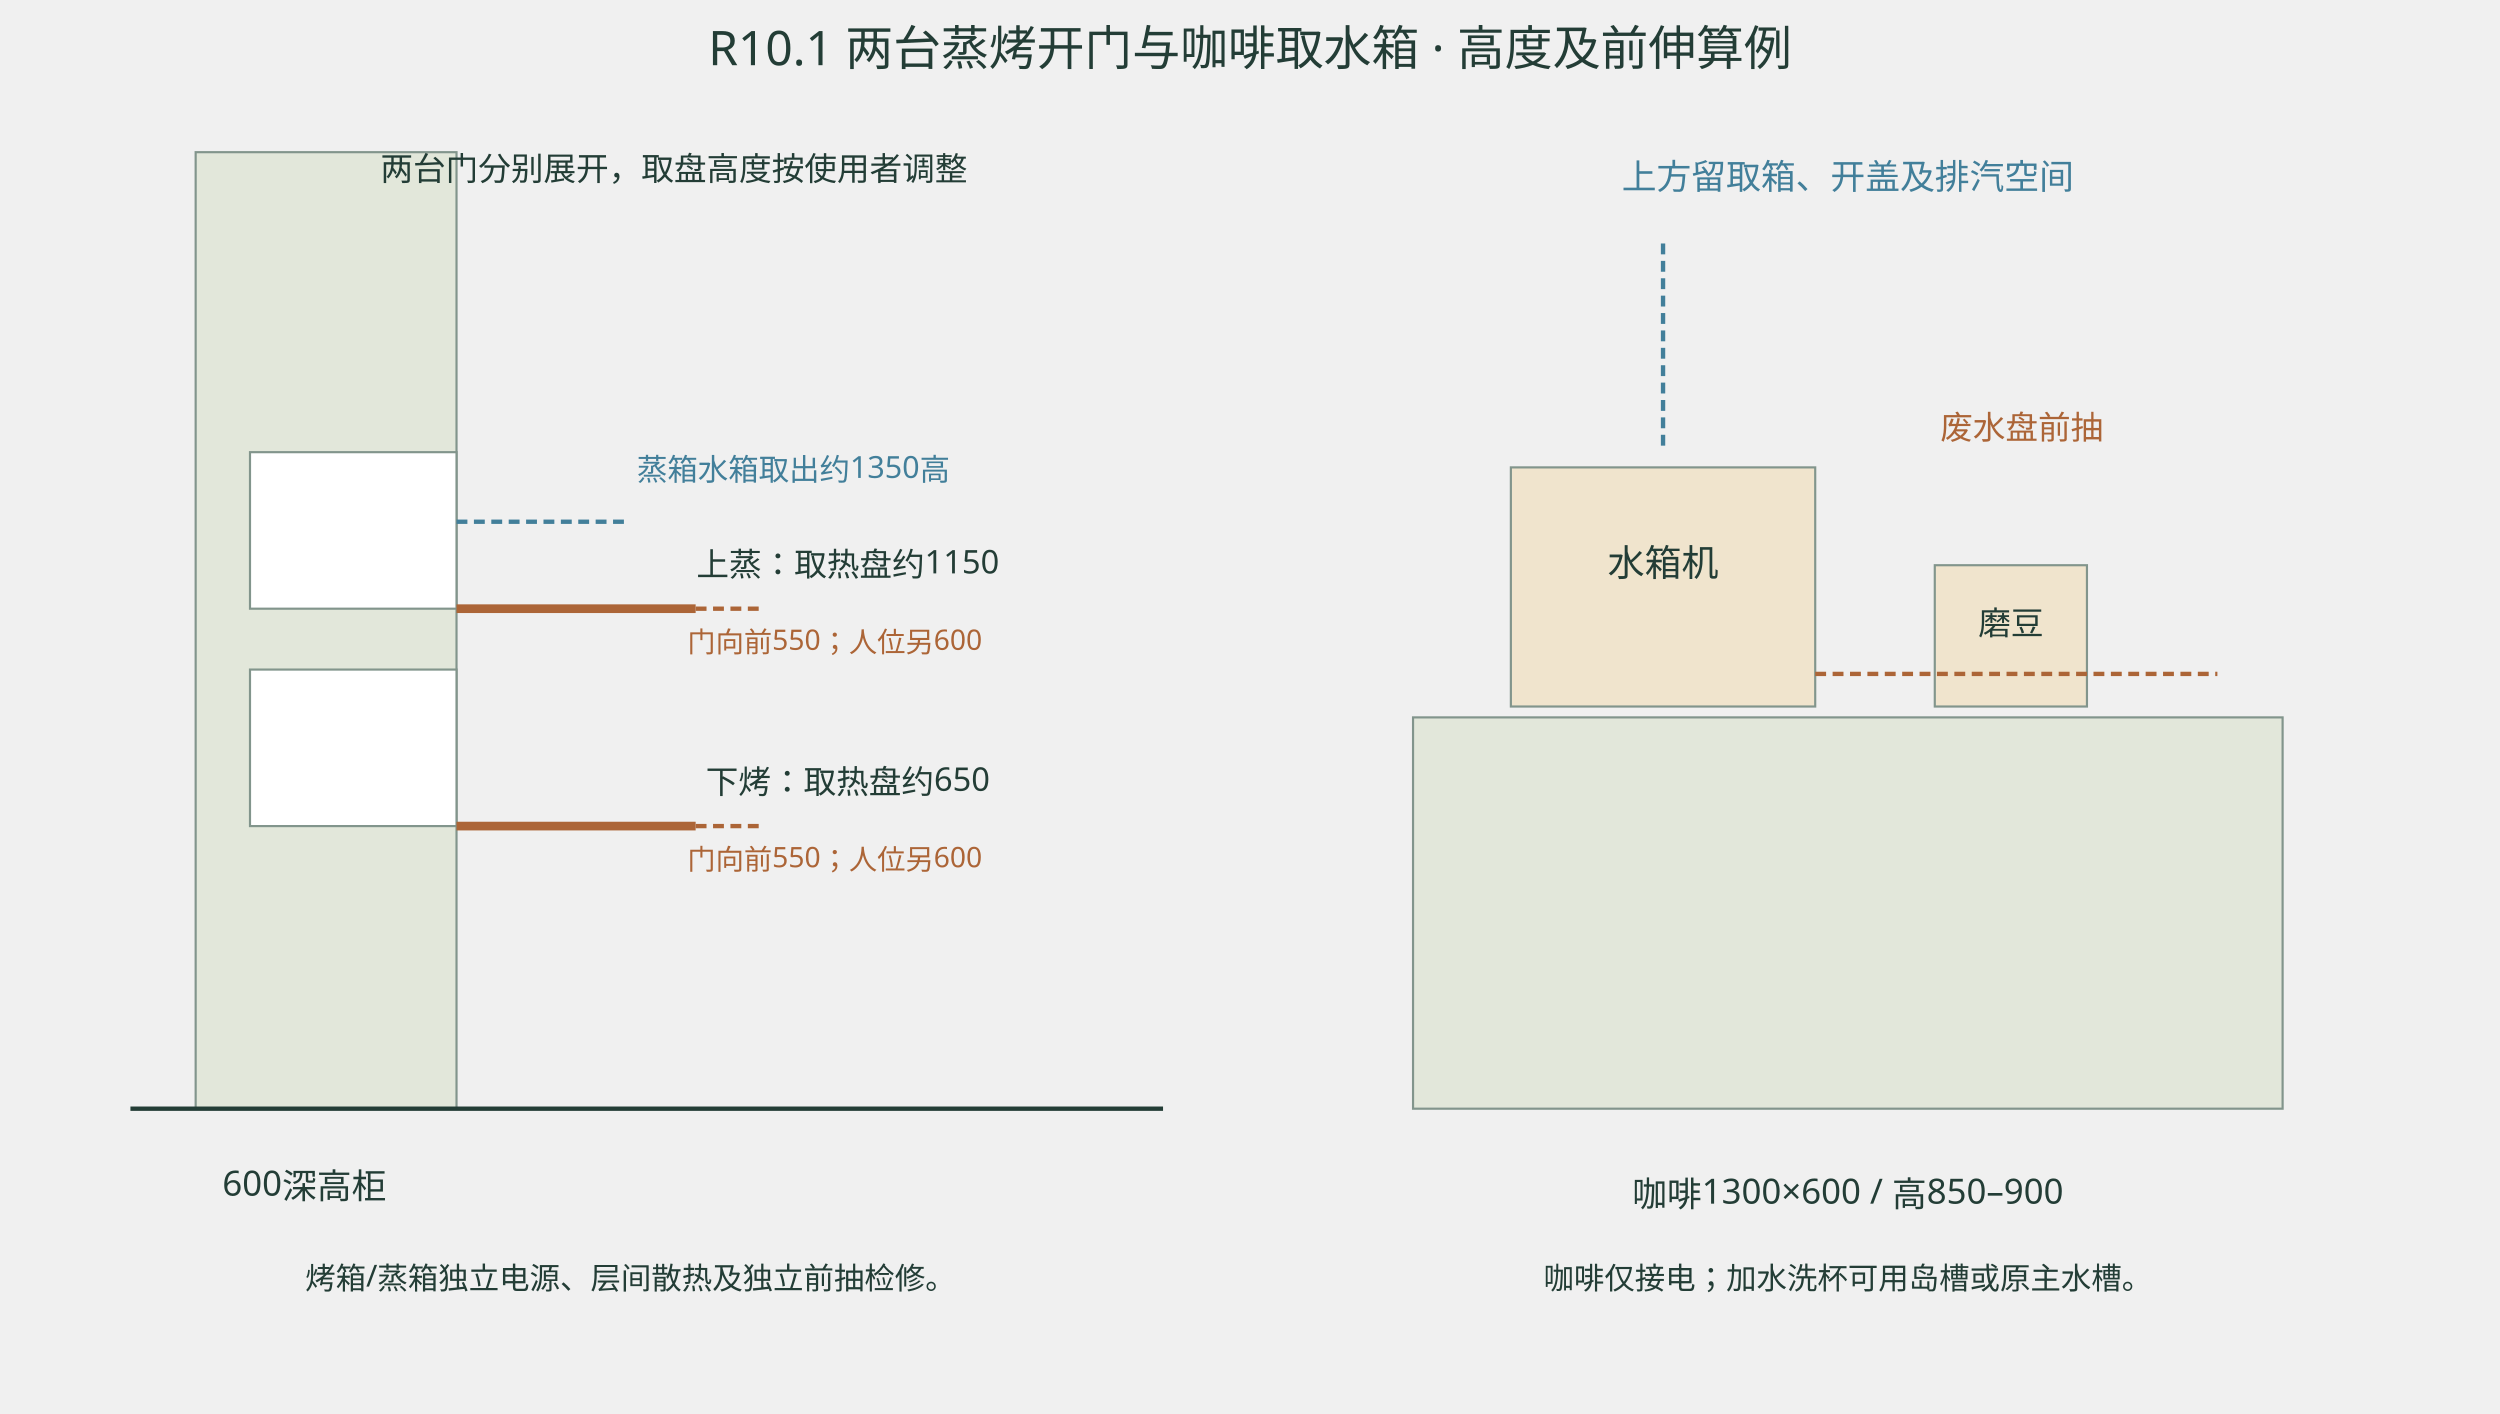
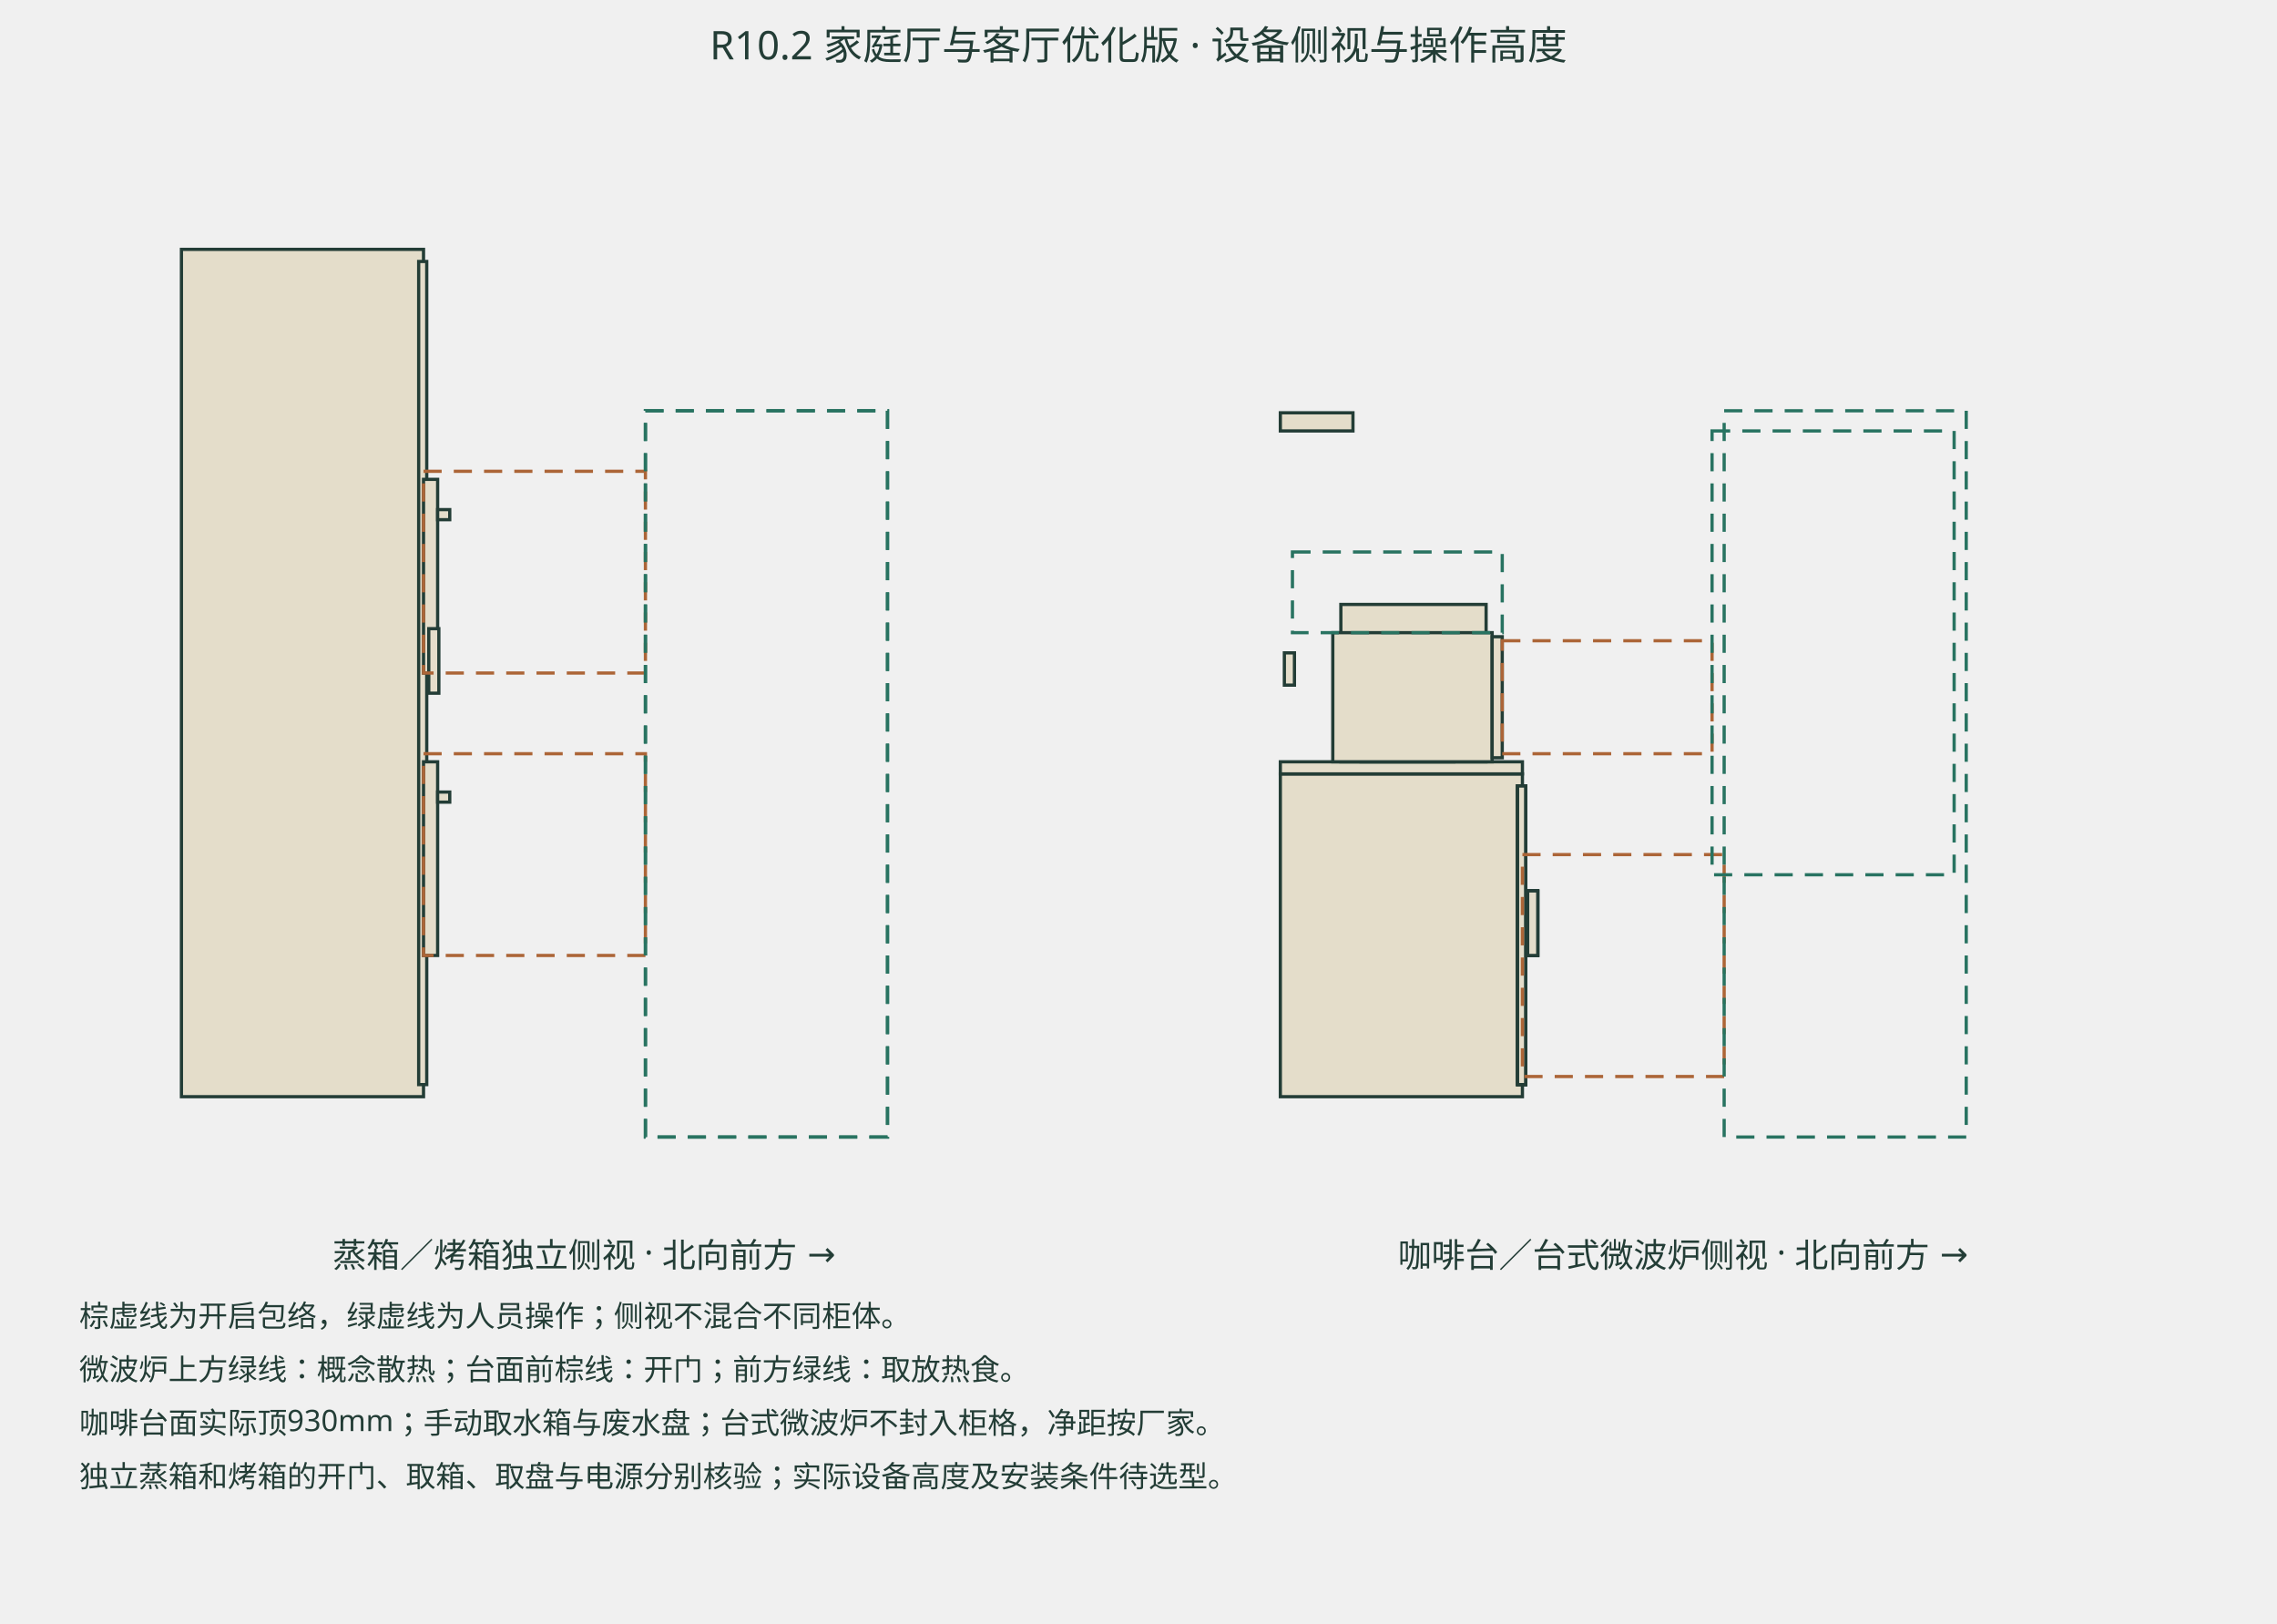
- <svg xmlns="http://www.w3.org/2000/svg" viewBox="0 0 1150 650" role="img" aria-label="R10.1 两台蒸烤开门与咖啡取水箱 · 高度及前伸算例">
-   <g font-family="Microsoft YaHei, sans-serif">
-     <text x="575.0" y="30" font-size="22" fill="#233d36" text-anchor="middle">R10.1 两台蒸烤开门与咖啡取水箱 · 高度及前伸算例</text>
-     <rect x="90" y="70" width="120" height="440" rx="0" fill="#e2e7da" stroke="#82958c" />
-     <line x1="60" y1="510" x2="535" y2="510" stroke="#233d36" stroke-width="2" stroke-dasharray="" />
-     <text x="140" y="550" font-size="16" fill="#233d36" text-anchor="middle">600深高柜</text>
-     <rect x="115" y="308.0" width="95" height="72" rx="0" fill="#fff" stroke="#82958c" />
-     <line x1="210" y1="380.0" x2="320" y2="380.0" stroke="#ac6537" stroke-width="4" stroke-dasharray="" />
-     <line x1="320" y1="380.0" x2="350" y2="380.0" stroke="#ac6537" stroke-width="2" stroke-dasharray="5 3" />
-     <text x="390" y="365.0" font-size="15" fill="#233d36" text-anchor="middle">下烤：取热盘约650</text>
-     <text x="384" y="400.0" font-size="13" fill="#ac6537" text-anchor="middle">门向前550；人位另600</text>
-     <rect x="115" y="208.0" width="95" height="72" rx="0" fill="#fff" stroke="#82958c" />
-     <line x1="210" y1="280.0" x2="320" y2="280.0" stroke="#ac6537" stroke-width="4" stroke-dasharray="" />
-     <line x1="320" y1="280.0" x2="350" y2="280.0" stroke="#ac6537" stroke-width="2" stroke-dasharray="5 3" />
-     <text x="390" y="265.0" font-size="15" fill="#233d36" text-anchor="middle">上蒸：取热盘约1150</text>
-     <text x="384" y="300.0" font-size="13" fill="#ac6537" text-anchor="middle">门向前550；人位另600</text>
-     <line x1="210" y1="240" x2="290" y2="240" stroke="#427f9a" stroke-width="2" stroke-dasharray="5 3" />
-     <text x="365" y="221" font-size="14" fill="#427f9a" text-anchor="middle">蒸箱水箱取出约1350高</text>
-     <text x="310" y="83" font-size="15" fill="#233d36" text-anchor="middle">两台门分别展开，取盘高度按使用者调整</text>
-     <text x="290" y="593" font-size="14" fill="#233d36" text-anchor="middle">烤箱/蒸箱独立电源、层间散热及独立前抽检修。</text>
-     <rect x="650" y="330" width="400" height="180" rx="0" fill="#e2e7da" stroke="#82958c" />
-     <text x="850" y="555" font-size="16" fill="#233d36" text-anchor="middle">咖啡1300×600 / 高850–900</text>
-     <rect x="695" y="215" width="140" height="110" rx="0" fill="#f0e4cd" stroke="#82958c" />
-     <text x="765" y="265" font-size="17" fill="#233d36" text-anchor="middle">水箱机</text>
-     <rect x="890" y="260" width="70" height="65" rx="0" fill="#f0e4cd" stroke="#82958c" />
-     <text x="925" y="292" font-size="15" fill="#233d36" text-anchor="middle">磨豆</text>
-     <line x1="765" y1="205" x2="765" y2="110" stroke="#427f9a" stroke-width="2" stroke-dasharray="5 3" />
-     <text x="850" y="87" font-size="16" fill="#427f9a" text-anchor="middle">上方留取箱、开盖及排汽空间</text>
-     <line x1="835" y1="310" x2="1020" y2="310" stroke="#ac6537" stroke-width="2" stroke-dasharray="5 3" />
-     <text x="930" y="202" font-size="15" fill="#ac6537" text-anchor="middle">废水盘前抽</text>
-     <text x="850" y="593" font-size="14" fill="#233d36" text-anchor="middle">咖啡仅接电；加水洗杯可用岛槽或原主水槽。</text>
+ <svg xmlns="http://www.w3.org/2000/svg" viewBox="0 0 1150 820" role="img">
+   <g font-family="Microsoft YaHei,sans-serif">
+     <text x="575.0" y="30" font-size="20" fill="#233d36" text-anchor="middle">R10.2 家庭厅与客厅优化版 · 设备侧视与操作高度</text>
+     <svg x="30" y="75" width="530" height="540" viewBox="-3200 -2450 2400 2650">
+       <defs>
+         <clipPath id="clip_ad92f61b6610">
+           <rect x="-3200" y="-2450" width="2400" height="2650" fill="white" stroke="none" stroke-dasharray="" />
+         </clipPath>
+       </defs>
+       <g clip-path="url(#clip_ad92f61b6610)">
+         <g data-model="f4d17fa99b07b56395af44943bc0527c9c5430929c94793991c00c225e3214c0" transform="translate(0 0) scale(1)">
+           <g stroke-width="8">
+             <polygon data-part="tower_carcass" data-axes="1,2" points="-2998,-2200 -2398.0,-2200 -2398.0,-100 -2998,-100" fill="#e4ddca" stroke="#233d36" stroke-dasharray="" />
+             <polygon data-part="tower_front0" data-axes="1,2" points="-2410,-2170 -2390,-2170 -2390,-130.0 -2410,-130.0" fill="#e4ddca" stroke="#233d36" stroke-dasharray="" />
+             <polygon data-part="oven" data-axes="1,2" points="-2398.0,-930 -2363,-930 -2363,-450 -2398.0,-450" fill="#e4ddca" stroke="#233d36" stroke-dasharray="" />
+             <polygon data-part="steam_oven" data-axes="1,2" points="-2398.0,-1630.0 -2363,-1630.0 -2363,-1150 -2398.0,-1150" fill="#e4ddca" stroke="#233d36" stroke-dasharray="" />
+             <polygon data-part="oven_handle" data-axes="1,2" points="-2363,-855 -2333,-855 -2333,-830 -2363,-830" fill="#e4ddca" stroke="#233d36" stroke-dasharray="" />
+             <polygon data-part="steam_oven_handle" data-axes="1,2" points="-2363,-1555 -2333,-1555 -2333,-1530 -2363,-1530" fill="#e4ddca" stroke="#233d36" stroke-dasharray="" />
+             <polygon data-part="tower_pull0" data-axes="1,2" points="-2385,-1260 -2360,-1260 -2360,-1100 -2385,-1100" fill="#e4ddca" stroke="#233d36" stroke-dasharray="" />
+             <rect x="-2398.0" y="-950.0" width="550.0" height="500" fill="none" stroke="#ac6537" stroke-dasharray="45 30" />
+             <rect x="-1848.0" y="-1800.0" width="600" height="1800.0" fill="none" stroke="#287361" stroke-dasharray="45 30" />
+             <rect x="-2398.0" y="-1650.0" width="550.0" height="500.0" fill="none" stroke="#ac6537" stroke-dasharray="45 30" />
+             <rect x="-1848.0" y="-1800.0" width="600" height="1800.0" fill="none" stroke="#287361" stroke-dasharray="45 30" />
+           </g>
+         </g>
+       </g>
+     </svg>
+     <text x="295" y="640" font-size="17" fill="#233d36" text-anchor="middle">蒸箱／烤箱独立侧视 · 北向前方 →</text>
+     <svg x="585" y="75" width="530" height="540" viewBox="-3200 -2450 2400 2650">
+       <defs>
+         <clipPath id="clip_bb16d752286e">
+           <rect x="-3200" y="-2450" width="2400" height="2650" fill="white" stroke="none" stroke-dasharray="" />
+         </clipPath>
+       </defs>
+       <g clip-path="url(#clip_bb16d752286e)">
+         <g data-model="f4d17fa99b07b56395af44943bc0527c9c5430929c94793991c00c225e3214c0" transform="translate(0 0) scale(1)">
+           <g stroke-width="8">
+             <polygon data-part="coffee_carcass" data-axes="1,2" points="-2998,-900 -2398.0,-900 -2398.0,-100 -2998,-100" fill="#e4ddca" stroke="#233d36" stroke-dasharray="" />
+             <polygon data-part="coffee_counter" data-axes="1,2" points="-2998,-930 -2398.0,-930 -2398.0,-900 -2998,-900" fill="#e4ddca" stroke="#233d36" stroke-dasharray="" />
+             <polygon data-part="coffee_front0" data-axes="1,2" points="-2410,-870.0 -2390,-870.0 -2390,-130.0 -2410,-130.0" fill="#e4ddca" stroke="#233d36" stroke-dasharray="" />
+             <polygon data-part="coffee_cup_storage" data-axes="1,2" points="-2998,-1795 -2818,-1795 -2818,-1750.0 -2998,-1750.0" fill="#e4ddca" stroke="#233d36" stroke-dasharray="" />
+             <polygon data-part="coffee_machine" data-axes="1,2" points="-2848,-1320 -2488,-1320 -2488,-930 -2848,-930" fill="#e4ddca" stroke="#233d36" stroke-dasharray="" />
+             <polygon data-part="coffee_pull0" data-axes="1,2" points="-2385,-610 -2360,-610 -2360,-450 -2385,-450" fill="#e4ddca" stroke="#233d36" stroke-dasharray="" />
+             <polygon data-part="coffee_front1" data-axes="1,2" points="-2410,-870.0 -2390,-870.0 -2390,-130.0 -2410,-130.0" fill="#e4ddca" stroke="#233d36" stroke-dasharray="" />
+             <polygon data-part="grinder" data-axes="1,2" points="-2798,-1200 -2568,-1200 -2568,-930 -2798,-930" fill="#e4ddca" stroke="#233d36" stroke-dasharray="" />
+             <polygon data-part="coffee_power_socket" data-axes="1,2" points="-2988,-1200 -2963,-1200 -2963,-1120.0 -2988,-1120.0" fill="#e4ddca" stroke="#233d36" stroke-dasharray="" />
+             <polygon data-part="cup_rim0" data-axes="1,2" points="-2736,-1010 -2734.828,-1012.828 -2732,-1014 -2664,-1014 -2661.171,-1012.828 -2660,-1010 -2661.171,-1007.172 -2664,-1006 -2732,-1006 -2734.828,-1007.172" fill="#e4ddca" stroke="#233d36" stroke-dasharray="" />
+             <polygon data-part="cup0" data-axes="1,2" points="-2734,-1005.0 -2662,-1005.0 -2662,-935.0 -2734,-935.0" fill="#e4ddca" stroke="#233d36" stroke-dasharray="" />
+             <polygon data-part="coffee_pull1" data-axes="1,2" points="-2385,-610 -2360,-610 -2360,-450 -2385,-450" fill="#e4ddca" stroke="#233d36" stroke-dasharray="" />
+             <polygon data-part="coffee_front2" data-axes="1,2" points="-2410,-870.0 -2390,-870.0 -2390,-130.0 -2410,-130.0" fill="#e4ddca" stroke="#233d36" stroke-dasharray="" />
+             <polygon data-part="cup_rim1" data-axes="1,2" points="-2736,-1010 -2734.828,-1012.828 -2732,-1014 -2664,-1014 -2661.171,-1012.828 -2660,-1010 -2661.171,-1007.172 -2664,-1006 -2732,-1006 -2734.828,-1007.172" fill="#e4ddca" stroke="#233d36" stroke-dasharray="" />
+             <polygon data-part="cup1" data-axes="1,2" points="-2734,-1005.0 -2662,-1005.0 -2662,-935.0 -2734,-935.0" fill="#e4ddca" stroke="#233d36" stroke-dasharray="" />
+             <polygon data-part="microwave_body" data-axes="1,2" points="-2868,-1250.0 -2473,-1250.0 -2473,-930 -2868,-930" fill="#e4ddca" stroke="#233d36" stroke-dasharray="" />
+             <polygon data-part="microwave_door_leaf" data-axes="1,2" points="-2473,-1240 -2448,-1240 -2448,-940 -2473,-940" fill="#e4ddca" stroke="#233d36" stroke-dasharray="" />
+             <polygon data-part="coffee_pull2" data-axes="1,2" points="-2385,-610 -2360,-610 -2360,-450 -2385,-450" fill="#e4ddca" stroke="#233d36" stroke-dasharray="" />
+             <polygon data-part="coffee_front3" data-axes="1,2" points="-2410,-870.0 -2390,-870.0 -2390,-130.0 -2410,-130.0" fill="#e4ddca" stroke="#233d36" stroke-dasharray="" />
+             <polygon data-part="coffee_pull3" data-axes="1,2" points="-2385,-610 -2360,-610 -2360,-450 -2385,-450" fill="#e4ddca" stroke="#233d36" stroke-dasharray="" />
+             <rect x="-2398.0" y="-700" width="500.0" height="550.0" fill="none" stroke="#ac6537" stroke-dasharray="45 30" />
+             <rect x="-1898" y="-1800.0" width="600" height="1800.0" fill="none" stroke="#287361" stroke-dasharray="45 30" />
+             <rect x="-2448" y="-1230.0" width="520.0" height="280.0" fill="none" stroke="#ac6537" stroke-dasharray="45 30" />
+             <rect x="-1928" y="-1750.0" width="600" height="1100.0" fill="none" stroke="#287361" stroke-dasharray="45 30" />
+             <rect x="-2968" y="-1450.0" width="520.0" height="200" fill="none" stroke="#287361" stroke-dasharray="45 30" />
+           </g>
+         </g>
+       </g>
+     </svg>
+     <text x="850" y="640" font-size="17" fill="#233d36" text-anchor="middle">咖啡台／台式微波炉侧视 · 北向前方 →</text>
+     <text x="40" y="670" font-size="15" fill="#233d36" text-anchor="start">棕虚线为开启包络，绿虚线为人员操作；侧视不混合不同柜体。</text>
+     <text x="40" y="697" font-size="15" fill="#233d36" text-anchor="start">微波炉上方绿线：概念散热；台面前棕线：开门；前方绿线：取放热食。</text>
+     <text x="40" y="724" font-size="15" fill="#233d36" text-anchor="start">咖啡台面实际顶930mm；手动取水箱与废水盘；台式微波炉不封入柜格，净距按厂家。</text>
+     <text x="40" y="751" font-size="15" fill="#233d36" text-anchor="start">独立蒸箱和烤箱的开门、取箱、取盘与电源分别核验；实际设备高度及安装条件待选型。</text>
  </g>
</svg>
